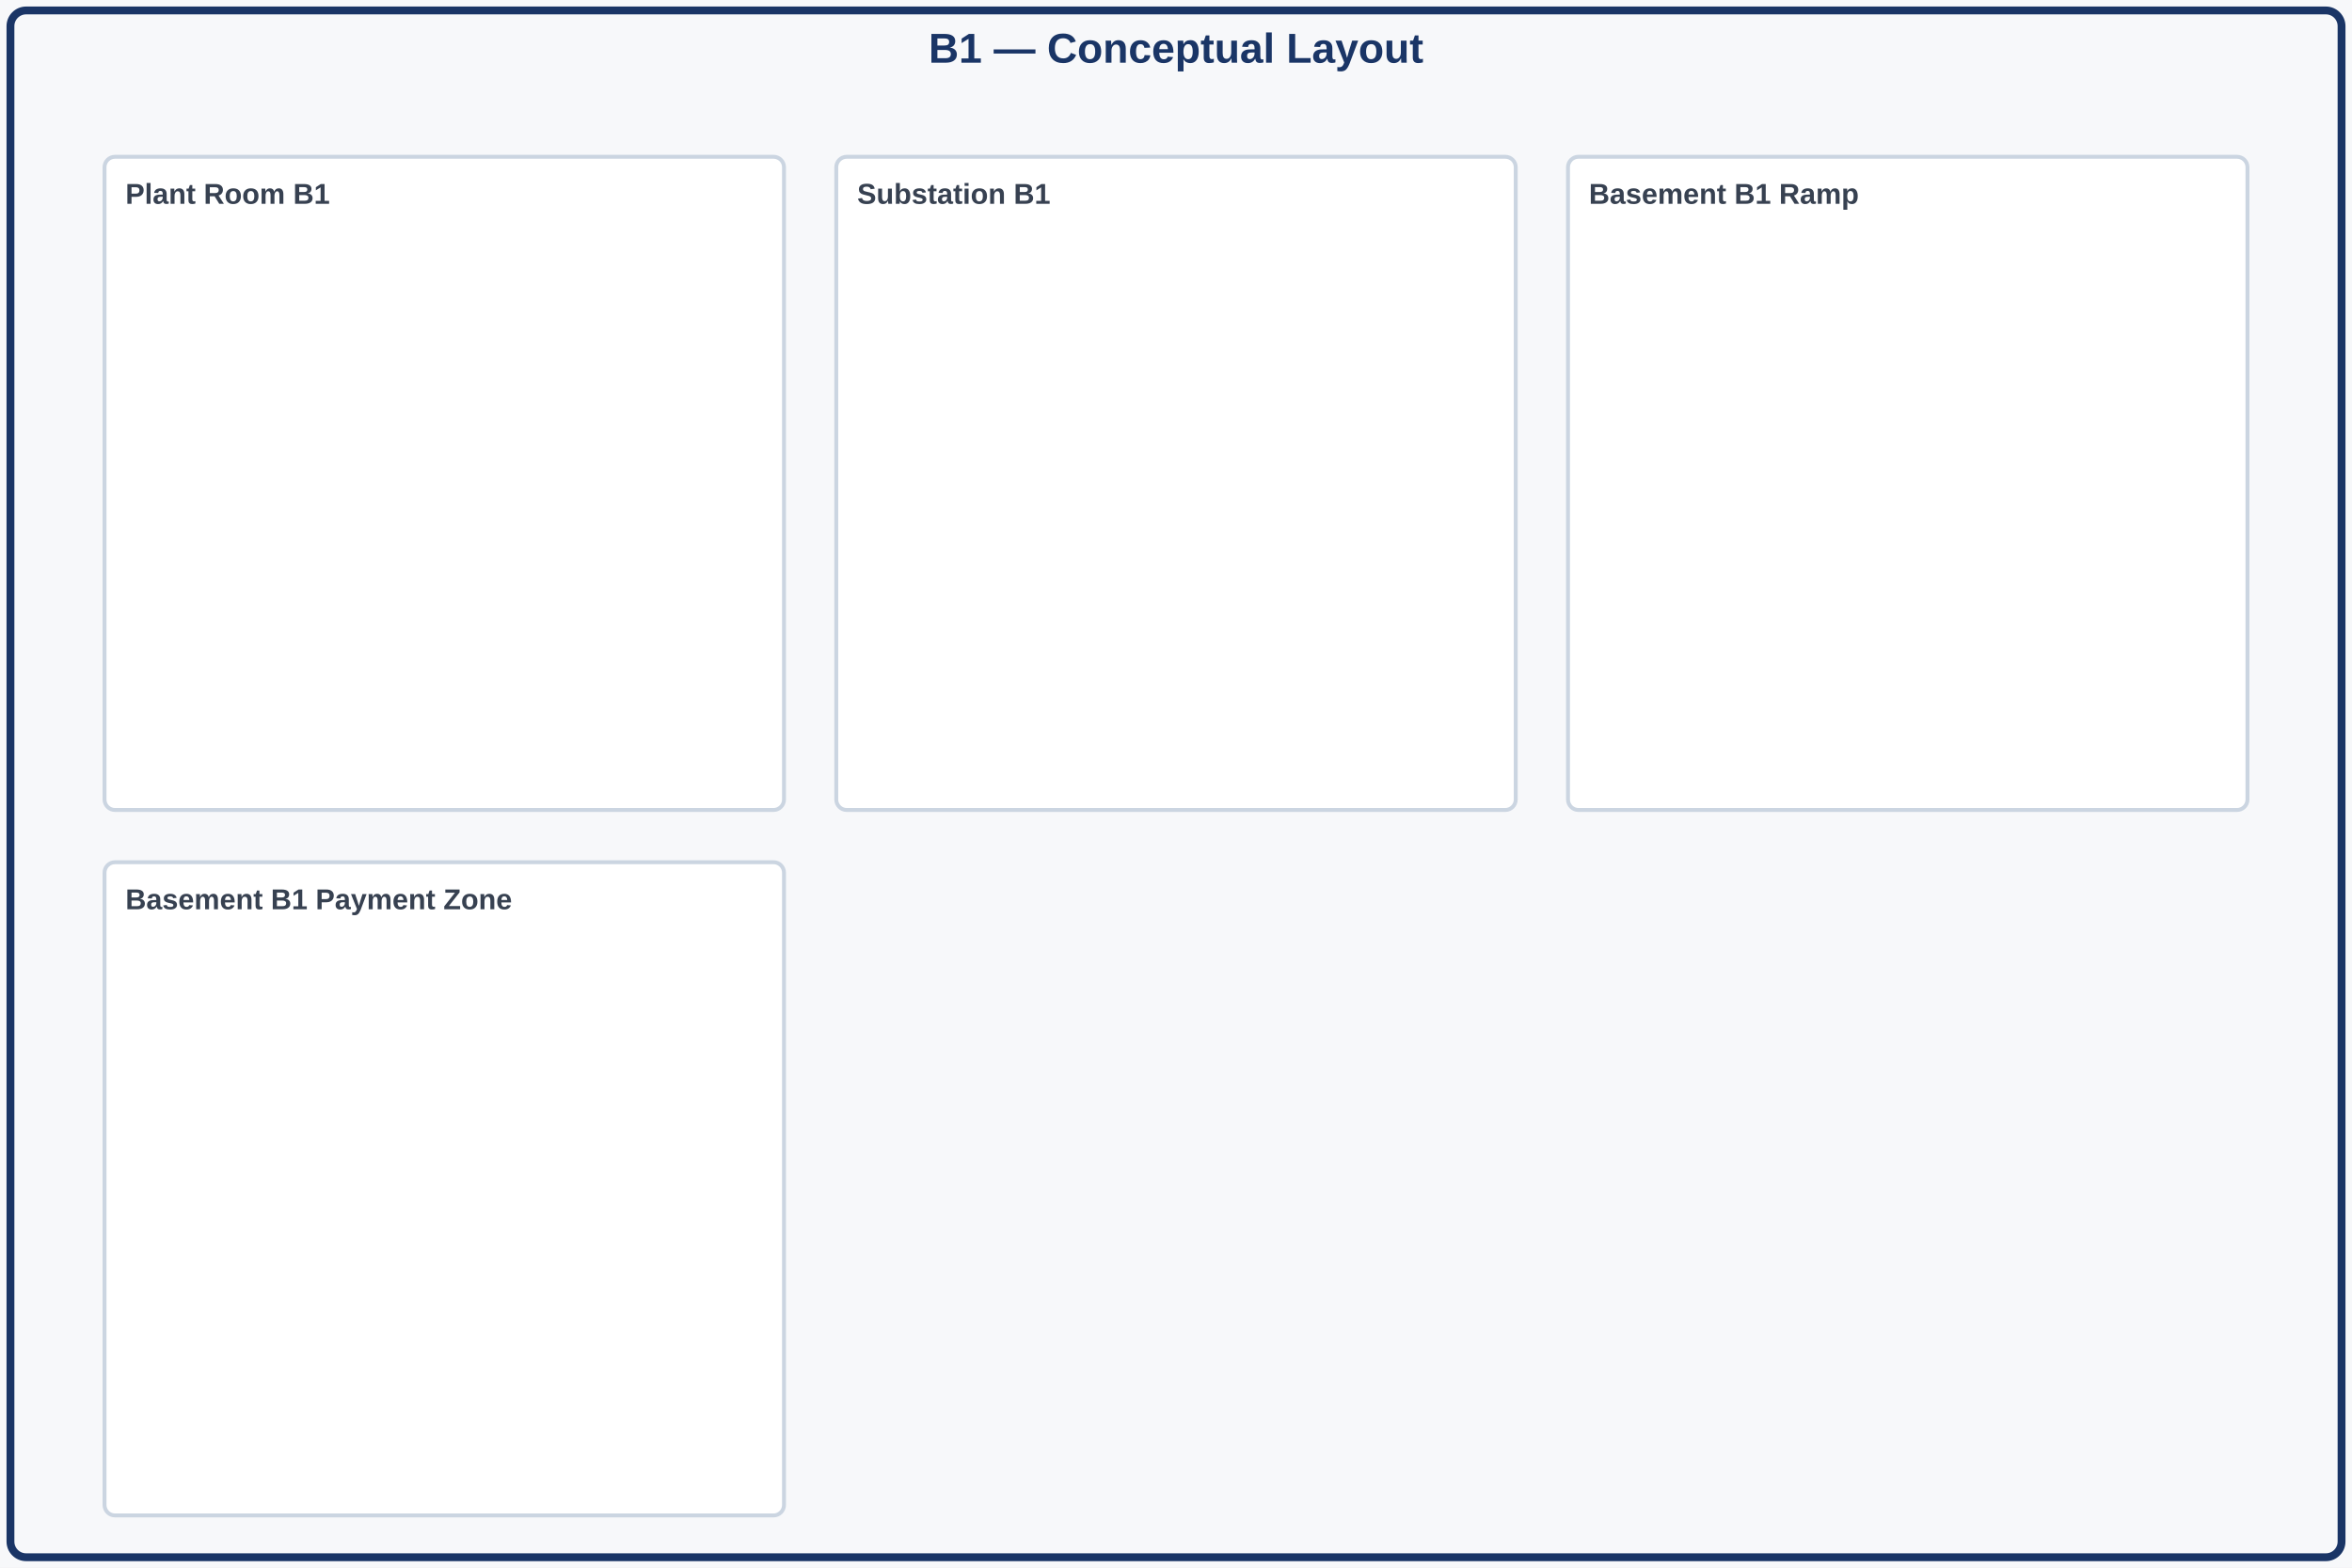
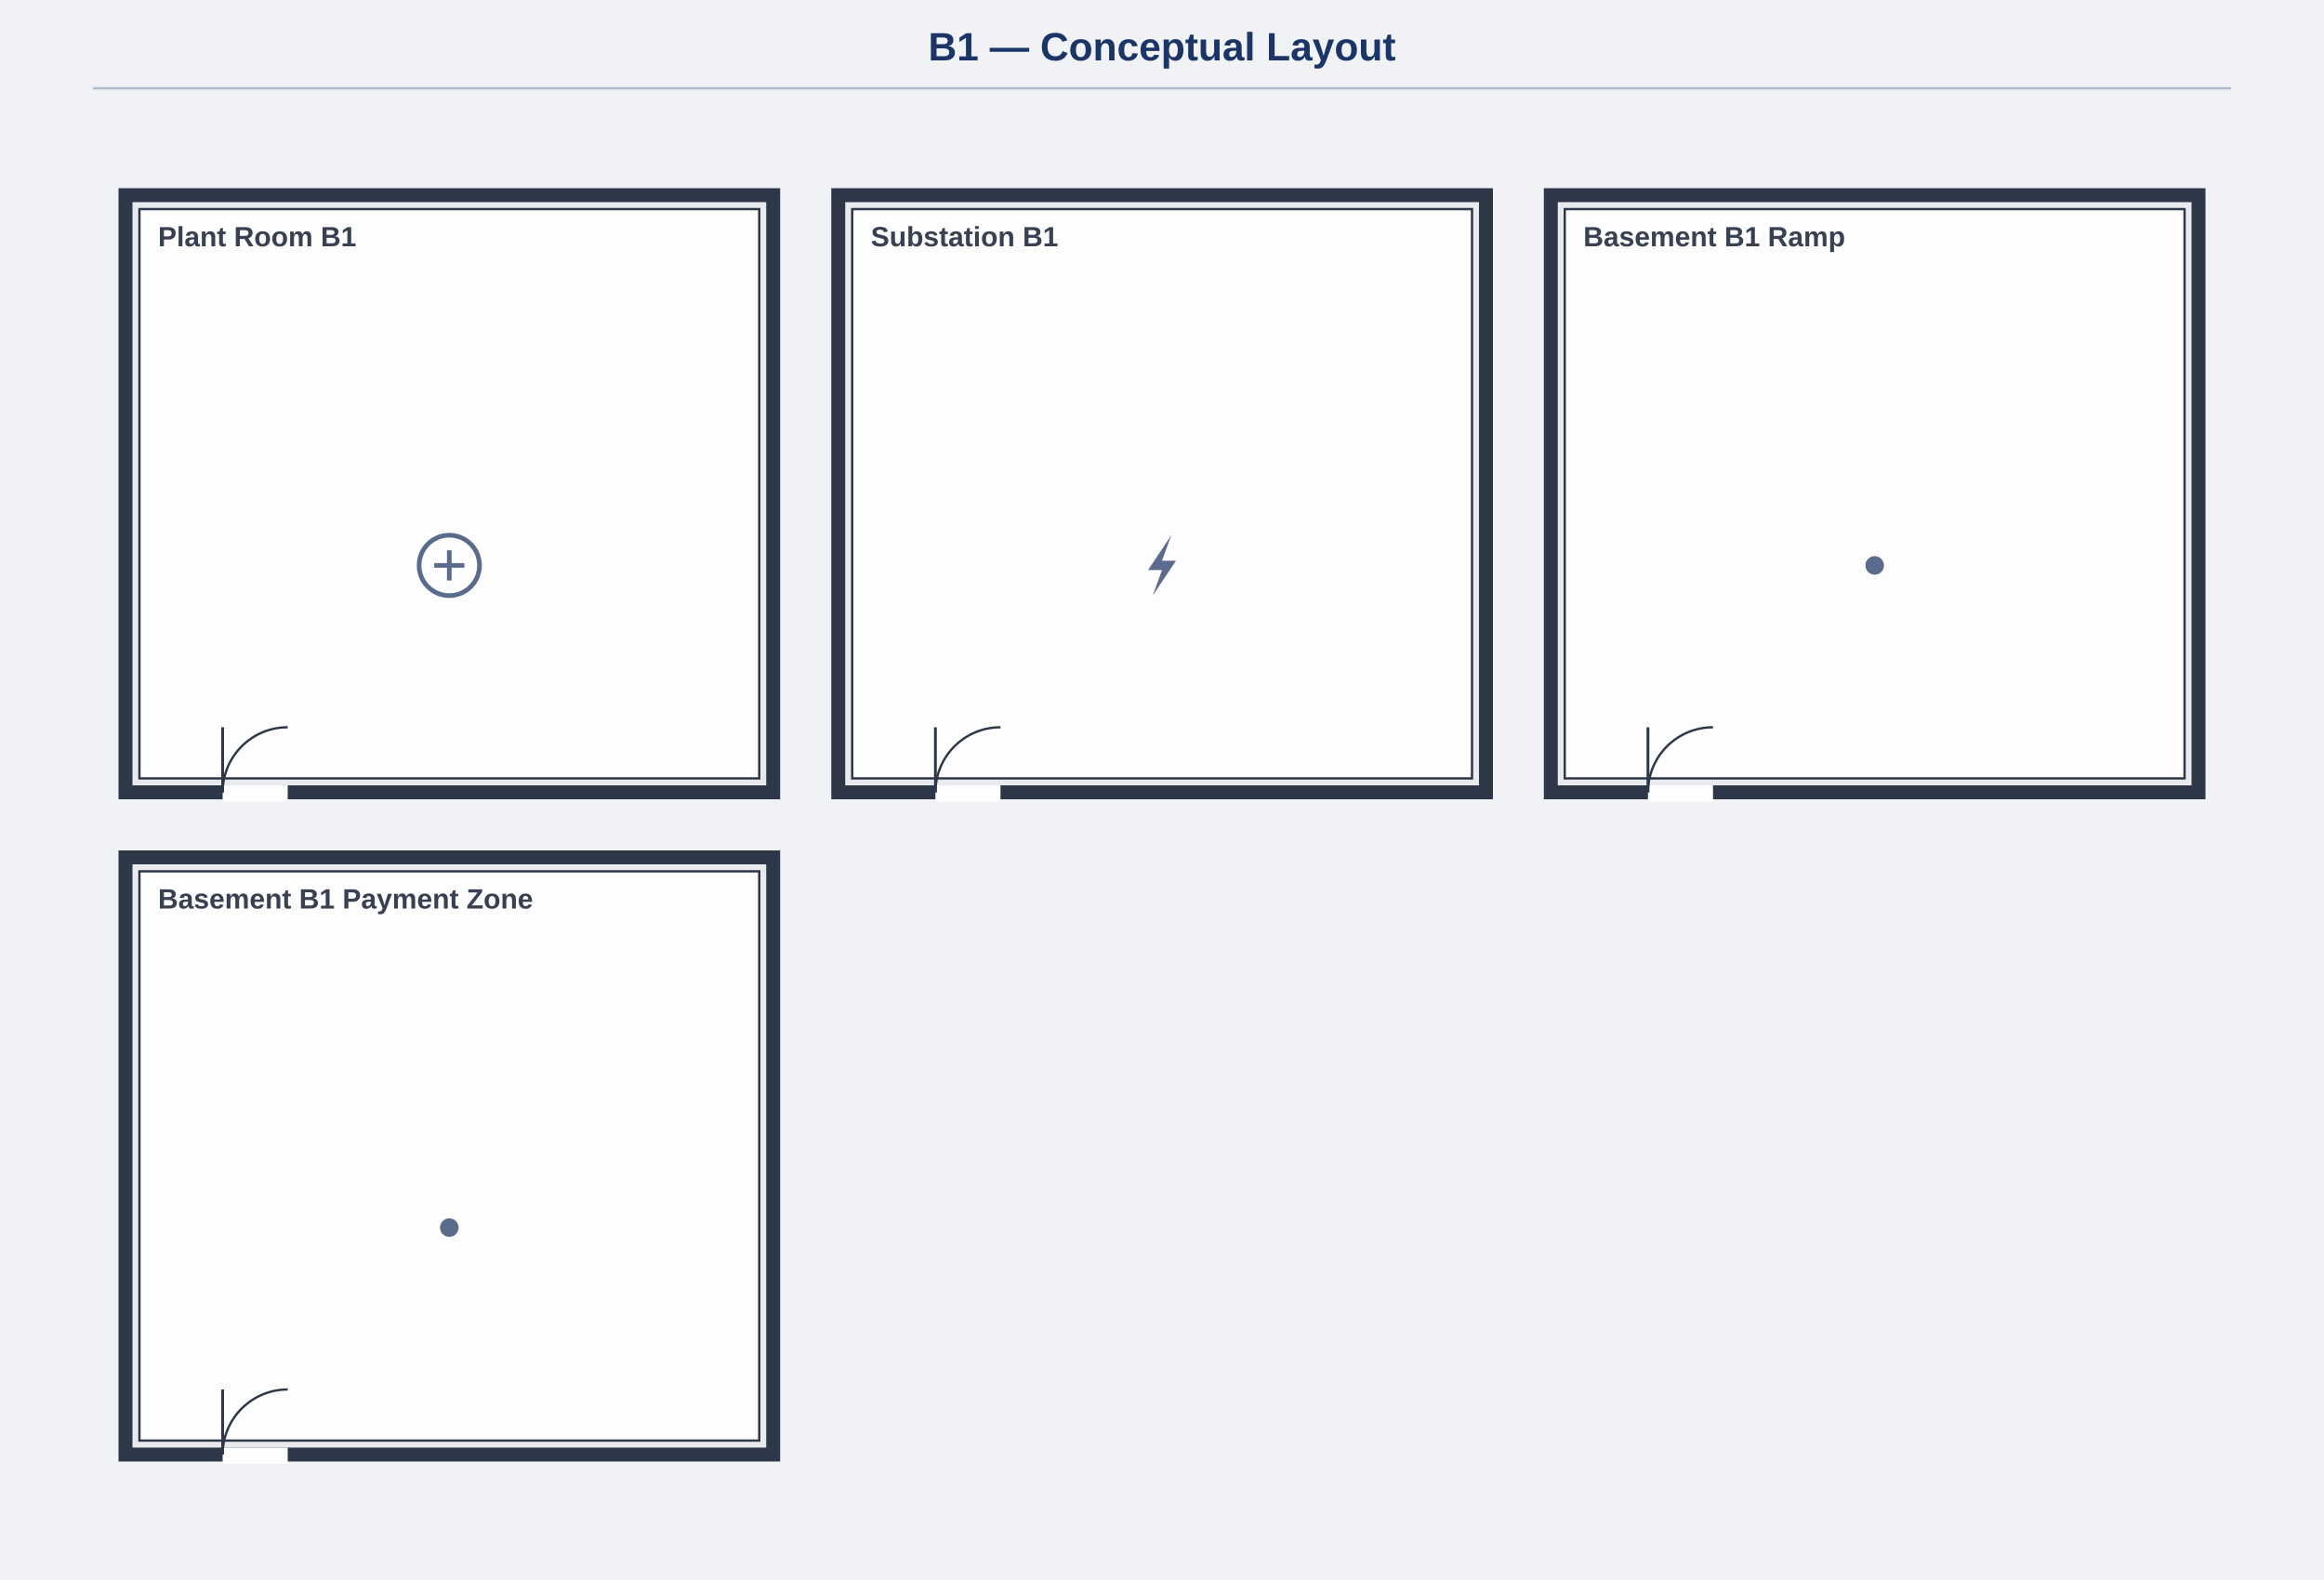
- <svg xmlns="http://www.w3.org/2000/svg" width="900" height="600" viewBox="0 0 900 600" font-family="Arial, sans-serif">
-   <rect x="0" y="0" width="900" height="600" fill="#F7F8FA" />
-   <rect x="4" y="4" width="892" height="592" fill="none" stroke="#1A3566" stroke-width="3" rx="6" />
-   <text x="450.0" y="24" text-anchor="middle" font-size="16" font-weight="bold" fill="#1A3566">B1 — Conceptual Layout</text>
-   <rect x="40.0" y="60.0" width="260.0" height="250.0" fill="#fff" stroke="#CBD5E1" stroke-width="1.5" rx="4" />
-   <text x="48.0" y="78.0" font-size="11" font-weight="600" fill="#374151">Plant Room B1</text>
-   <rect x="320.0" y="60.0" width="260.0" height="250.0" fill="#fff" stroke="#CBD5E1" stroke-width="1.5" rx="4" />
-   <text x="328.0" y="78.0" font-size="11" font-weight="600" fill="#374151">Substation B1</text>
-   <rect x="600.0" y="60.0" width="260.0" height="250.0" fill="#fff" stroke="#CBD5E1" stroke-width="1.5" rx="4" />
-   <text x="608.0" y="78.0" font-size="11" font-weight="600" fill="#374151">Basement B1 Ramp</text>
-   <rect x="40.0" y="330.0" width="260.0" height="250.0" fill="#fff" stroke="#CBD5E1" stroke-width="1.5" rx="4" />
-   <text x="48.0" y="348.0" font-size="11" font-weight="600" fill="#374151">Basement B1 Payment Zone</text>
+ <svg xmlns="http://www.w3.org/2000/svg" width="1000" height="680" viewBox="0 0 1000 680" font-family="Arial, sans-serif">
+   <rect x="0" y="0" width="1000" height="680" fill="#F0F2F6" />
+   <text x="500.0" y="26" text-anchor="middle" font-size="17" font-weight="bold" fill="#1A3566">B1 — Conceptual Layout</text>
+   <line x1="40" y1="38" x2="960" y2="38" stroke="#1A3566" stroke-width="1" opacity="0.3" />
+   <rect x="54.0" y="84.0" width="278.7" height="257.0" fill="#E8EAED" stroke="#2D3748" stroke-width="6" />
+   <rect x="60.0" y="90.0" width="266.7" height="245.0" fill="#FDFDFE" stroke="#2D3748" stroke-width="1" />
+   <rect x="95.8" y="338.0" width="28.0" height="7" fill="#FDFDFE" />
+   <path d="M95.8,341.0 A28.0,28.0 0 0 1 123.8,313.0" fill="none" stroke="#2D3748" stroke-width="1" />
+   <line x1="95.8" y1="341.0" x2="95.8" y2="313.0" stroke="#2D3748" stroke-width="1.2" />
+   <text x="68.0" y="106.0" font-size="12" font-weight="700" fill="#374151">Plant Room B1</text>
+   <circle cx="193.333" cy="243.34" r="13" fill="none" stroke="#5B6B8C" stroke-width="2" />
+   <path d="M186.833,243.34 L199.833,243.34 M193.333,236.84 L193.333,249.84" stroke="#5B6B8C" stroke-width="2" />
+   <rect x="360.7" y="84.0" width="278.7" height="257.0" fill="#E8EAED" stroke="#2D3748" stroke-width="6" />
+   <rect x="366.7" y="90.0" width="266.7" height="245.0" fill="#FDFDFE" stroke="#2D3748" stroke-width="1" />
+   <rect x="402.5" y="338.0" width="28.0" height="7" fill="#FDFDFE" />
+   <path d="M402.5,341.0 A28.0,28.0 0 0 1 430.5,313.0" fill="none" stroke="#2D3748" stroke-width="1" />
+   <line x1="402.5" y1="341.0" x2="402.5" y2="313.0" stroke="#2D3748" stroke-width="1.2" />
+   <text x="374.7" y="106.0" font-size="12" font-weight="700" fill="#374151">Substation B1</text>
+   <path d="M504.0,230.34 L494.0,245.34 L500.0,245.34 L496.0,256.34 L506.0,241.34 L500.0,241.34 Z" fill="#5B6B8C" />
+   <rect x="667.3" y="84.0" width="278.7" height="257.0" fill="#E8EAED" stroke="#2D3748" stroke-width="6" />
+   <rect x="673.3" y="90.0" width="266.7" height="245.0" fill="#FDFDFE" stroke="#2D3748" stroke-width="1" />
+   <rect x="709.1" y="338.0" width="28.0" height="7" fill="#FDFDFE" />
+   <path d="M709.1,341.0 A28.0,28.0 0 0 1 737.1,313.0" fill="none" stroke="#2D3748" stroke-width="1" />
+   <line x1="709.1" y1="341.0" x2="709.1" y2="313.0" stroke="#2D3748" stroke-width="1.2" />
+   <text x="681.3" y="106.0" font-size="12" font-weight="700" fill="#374151">Basement B1 Ramp</text>
+   <circle cx="806.667" cy="243.34" r="4" fill="#5B6B8C" />
+   <rect x="54.0" y="369.0" width="278.7" height="257.0" fill="#E8EAED" stroke="#2D3748" stroke-width="6" />
+   <rect x="60.0" y="375.0" width="266.7" height="245.0" fill="#FDFDFE" stroke="#2D3748" stroke-width="1" />
+   <rect x="95.8" y="623.0" width="28.0" height="7" fill="#FDFDFE" />
+   <path d="M95.8,626.0 A28.0,28.0 0 0 1 123.8,598.0" fill="none" stroke="#2D3748" stroke-width="1" />
+   <line x1="95.8" y1="626.0" x2="95.8" y2="598.0" stroke="#2D3748" stroke-width="1.2" />
+   <text x="68.0" y="391.0" font-size="12" font-weight="700" fill="#374151">Basement B1 Payment Zone</text>
+   <circle cx="193.333" cy="528.34" r="4" fill="#5B6B8C" />
</svg>
